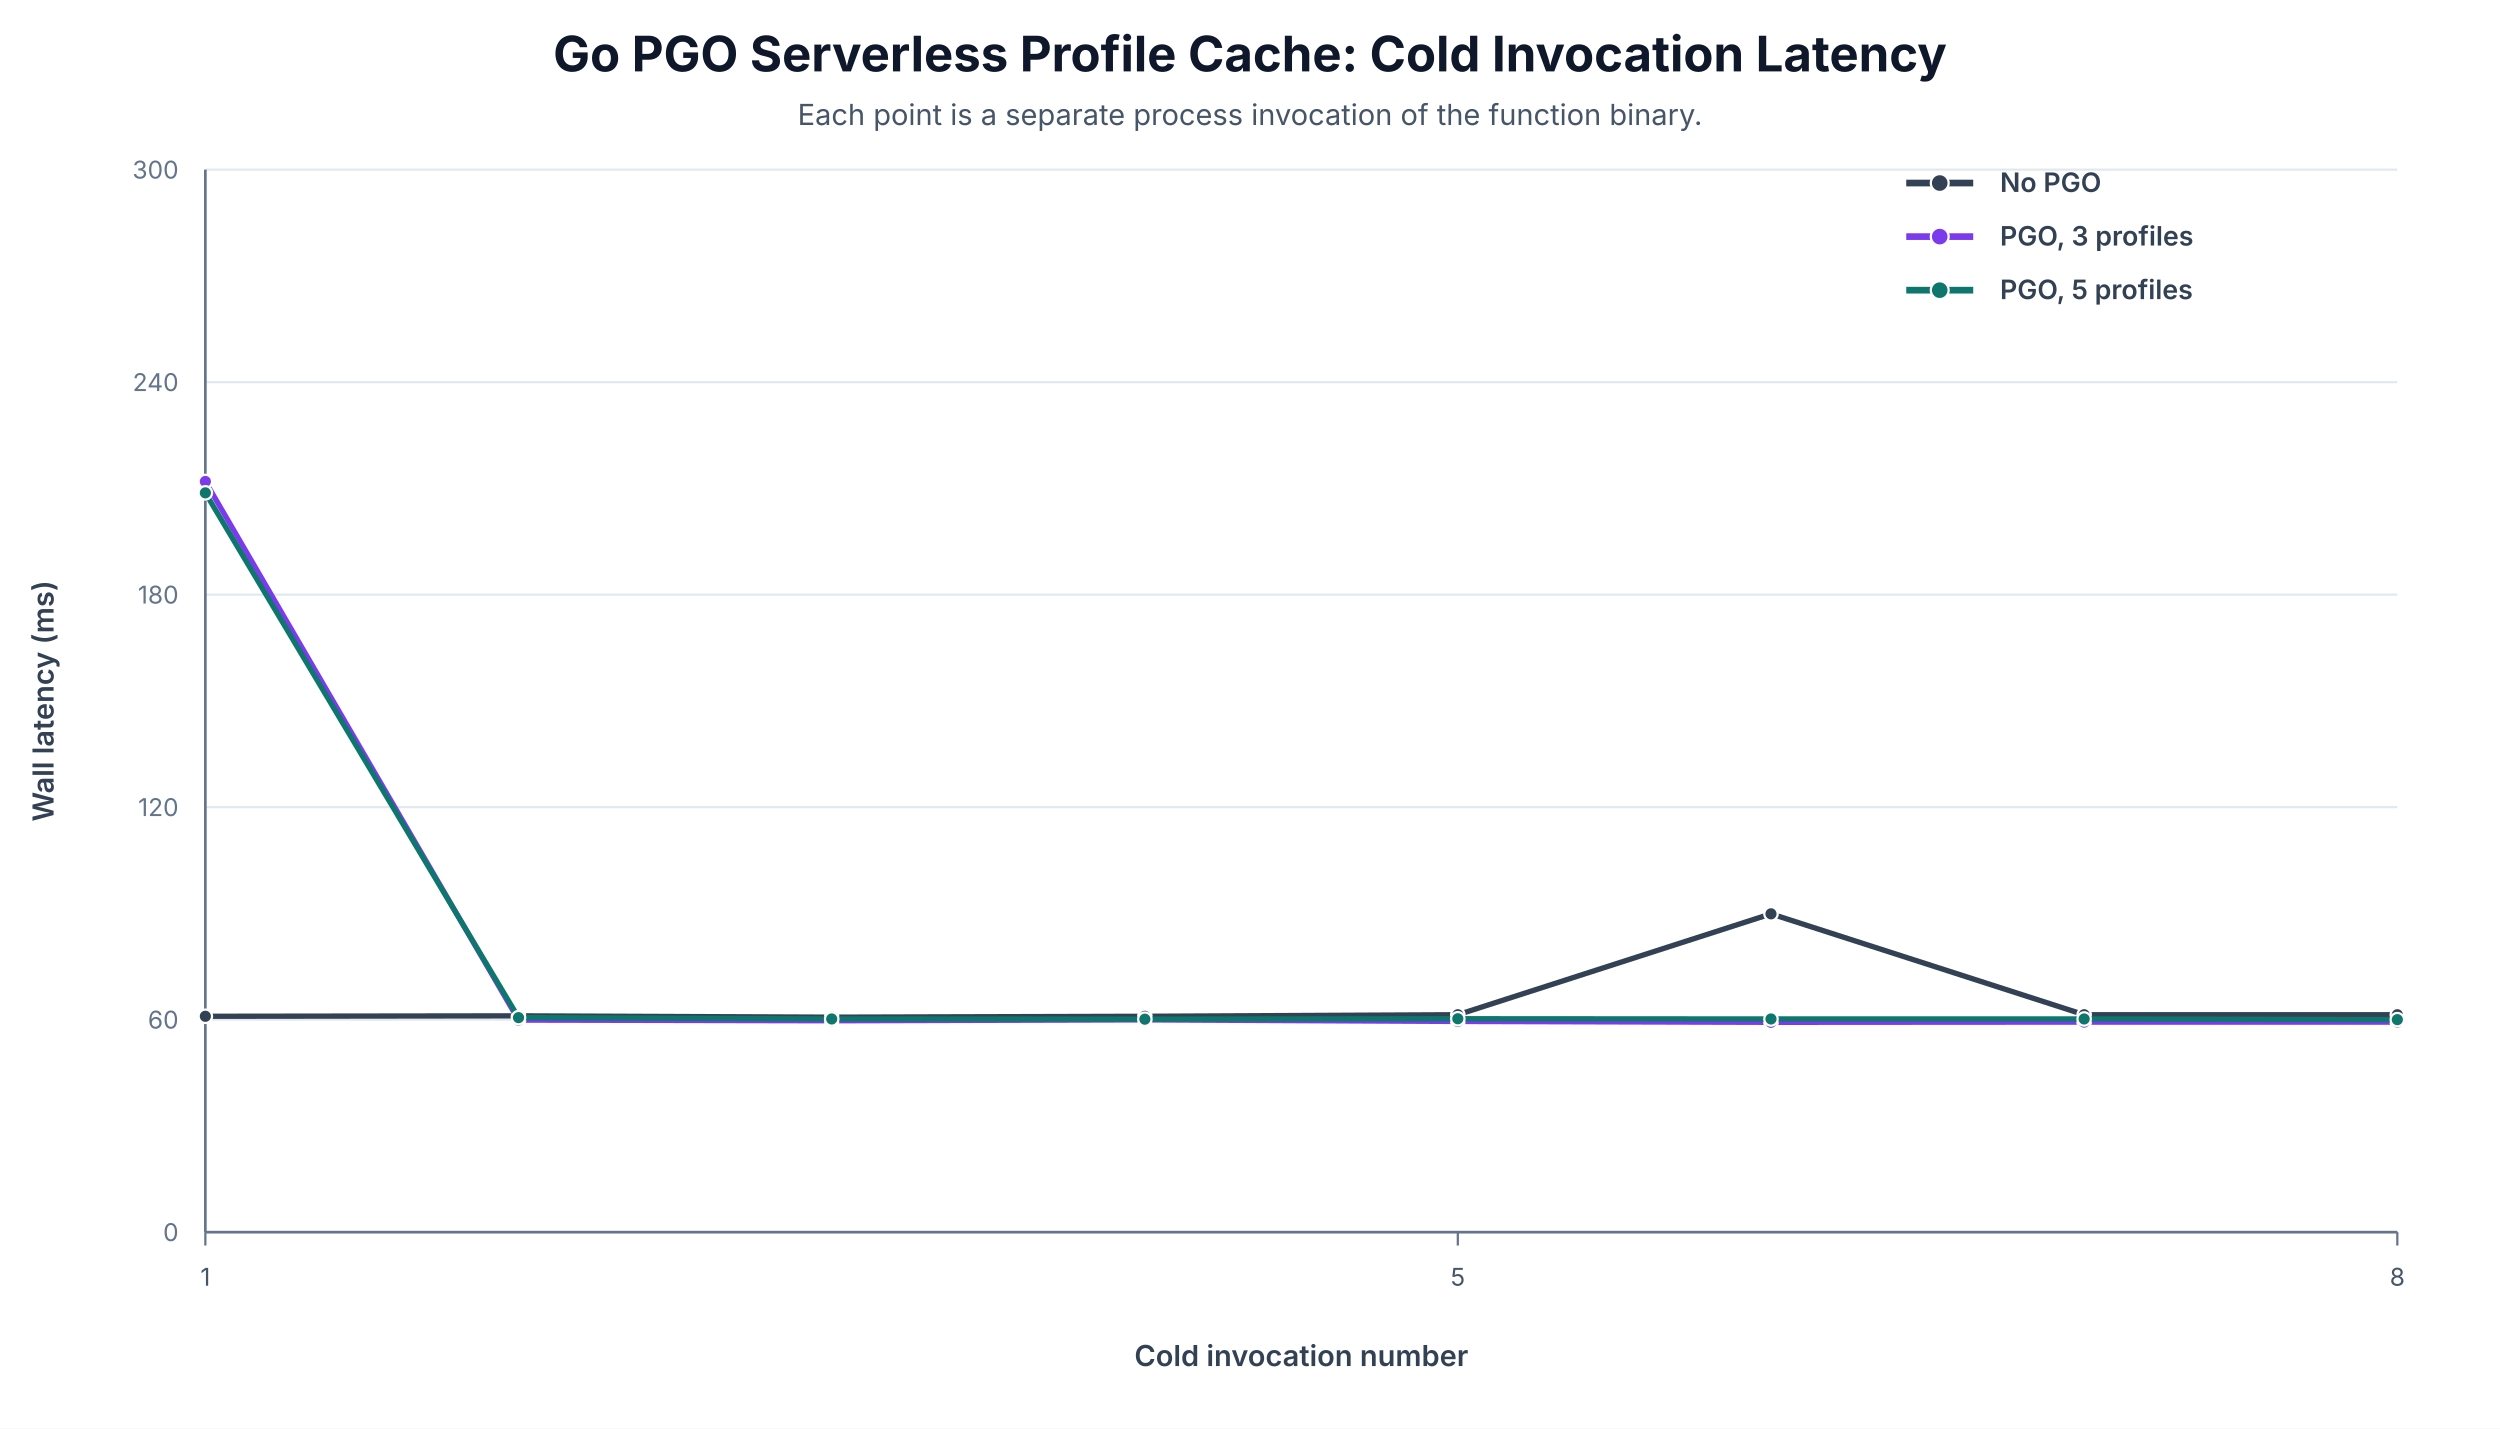
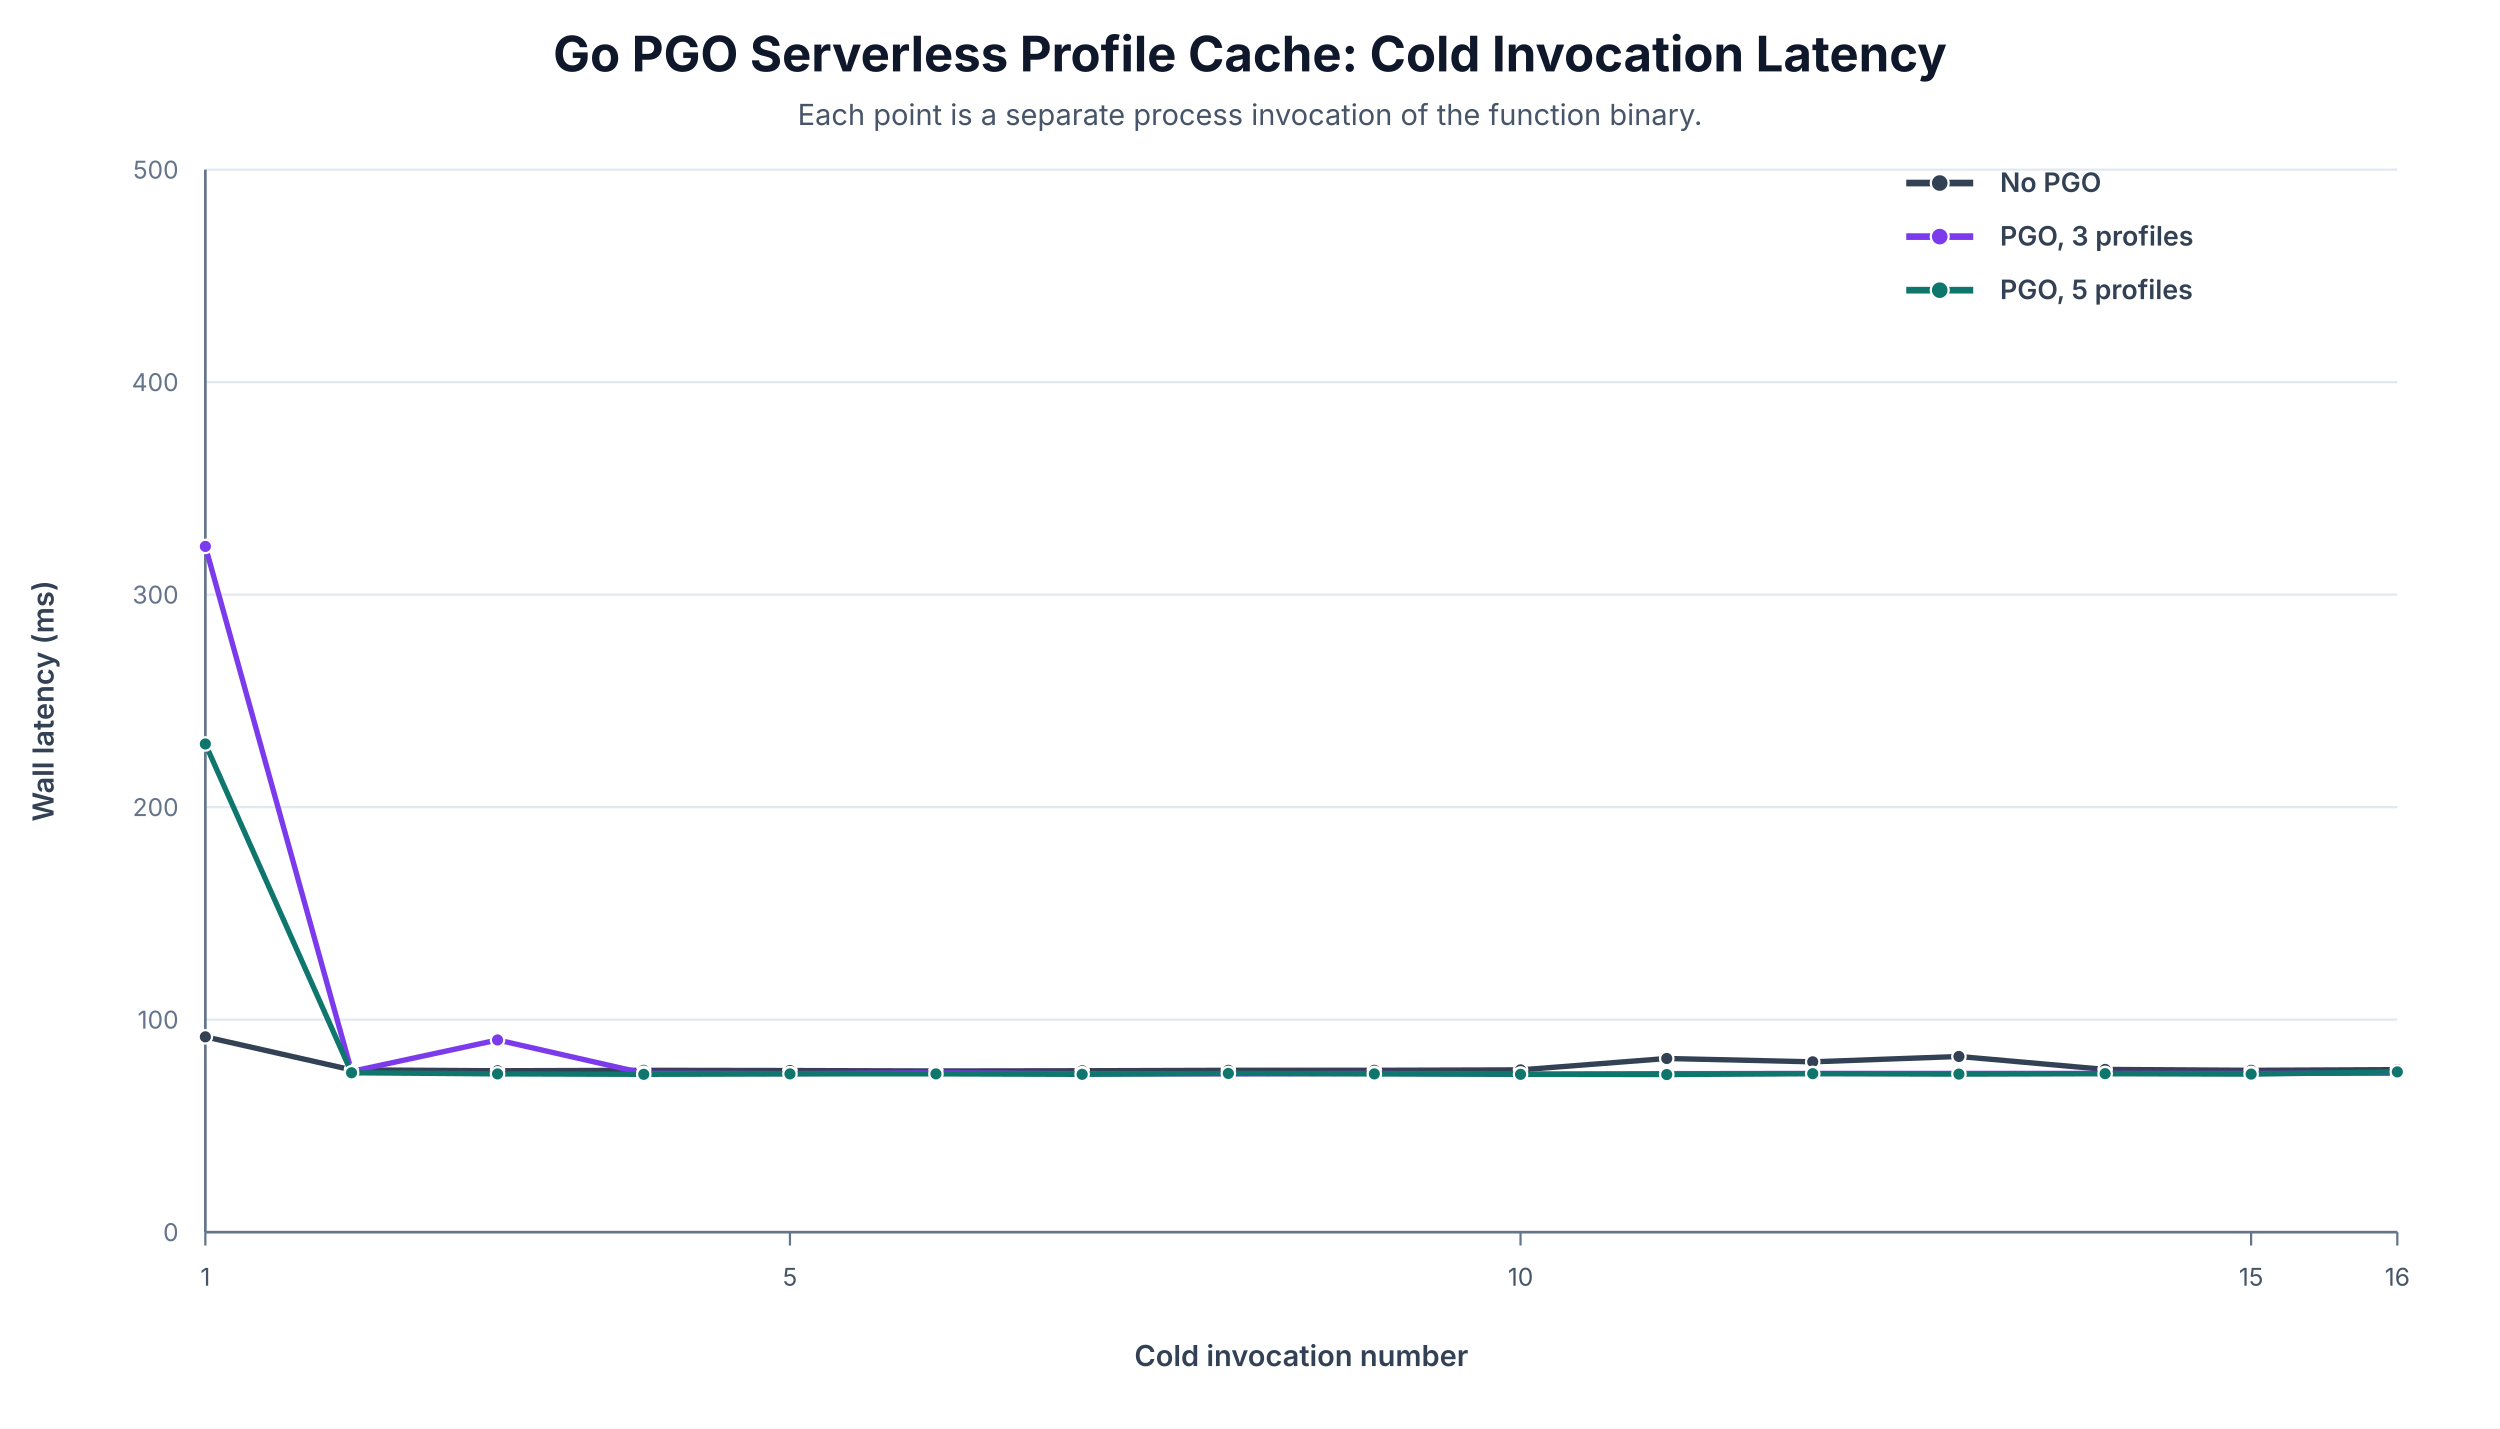
<svg xmlns="http://www.w3.org/2000/svg" width="1120" height="640" viewBox="0 0 1120 640" role="img" aria-label="Go PGO cold invocation latency">
  <rect width="100%" height="100%" fill="#ffffff" />
  <line x1="92.0" y1="552.0" x2="1074.0" y2="552.0" stroke="#e2e8f0" stroke-width="1" />
  <text x="80.0" y="556.0" text-anchor="end" font-family="Inter, ui-sans-serif, system-ui, -apple-system, BlinkMacSystemFont, Segoe UI, sans-serif" font-size="11" font-weight="400" fill="#64748b">0</text>
  <line x1="92.0" y1="456.8" x2="1074.0" y2="456.8" stroke="#e2e8f0" stroke-width="1" />
-   <text x="80.0" y="460.8" text-anchor="end" font-family="Inter, ui-sans-serif, system-ui, -apple-system, BlinkMacSystemFont, Segoe UI, sans-serif" font-size="11" font-weight="400" fill="#64748b">60</text>
+   <text x="80.0" y="460.8" text-anchor="end" font-family="Inter, ui-sans-serif, system-ui, -apple-system, BlinkMacSystemFont, Segoe UI, sans-serif" font-size="11" font-weight="400" fill="#64748b">100</text>
  <line x1="92.0" y1="361.6" x2="1074.0" y2="361.6" stroke="#e2e8f0" stroke-width="1" />
-   <text x="80.0" y="365.6" text-anchor="end" font-family="Inter, ui-sans-serif, system-ui, -apple-system, BlinkMacSystemFont, Segoe UI, sans-serif" font-size="11" font-weight="400" fill="#64748b">120</text>
+   <text x="80.0" y="365.6" text-anchor="end" font-family="Inter, ui-sans-serif, system-ui, -apple-system, BlinkMacSystemFont, Segoe UI, sans-serif" font-size="11" font-weight="400" fill="#64748b">200</text>
  <line x1="92.0" y1="266.4" x2="1074.0" y2="266.4" stroke="#e2e8f0" stroke-width="1" />
-   <text x="80.0" y="270.4" text-anchor="end" font-family="Inter, ui-sans-serif, system-ui, -apple-system, BlinkMacSystemFont, Segoe UI, sans-serif" font-size="11" font-weight="400" fill="#64748b">180</text>
+   <text x="80.0" y="270.4" text-anchor="end" font-family="Inter, ui-sans-serif, system-ui, -apple-system, BlinkMacSystemFont, Segoe UI, sans-serif" font-size="11" font-weight="400" fill="#64748b">300</text>
  <line x1="92.0" y1="171.2" x2="1074.0" y2="171.2" stroke="#e2e8f0" stroke-width="1" />
-   <text x="80.0" y="175.2" text-anchor="end" font-family="Inter, ui-sans-serif, system-ui, -apple-system, BlinkMacSystemFont, Segoe UI, sans-serif" font-size="11" font-weight="400" fill="#64748b">240</text>
+   <text x="80.0" y="175.2" text-anchor="end" font-family="Inter, ui-sans-serif, system-ui, -apple-system, BlinkMacSystemFont, Segoe UI, sans-serif" font-size="11" font-weight="400" fill="#64748b">400</text>
  <line x1="92.0" y1="76.0" x2="1074.0" y2="76.0" stroke="#e2e8f0" stroke-width="1" />
-   <text x="80.0" y="80.0" text-anchor="end" font-family="Inter, ui-sans-serif, system-ui, -apple-system, BlinkMacSystemFont, Segoe UI, sans-serif" font-size="11" font-weight="400" fill="#64748b">300</text>
+   <text x="80.0" y="80.0" text-anchor="end" font-family="Inter, ui-sans-serif, system-ui, -apple-system, BlinkMacSystemFont, Segoe UI, sans-serif" font-size="11" font-weight="400" fill="#64748b">500</text>
  <line x1="92.0" y1="76.0" x2="92.0" y2="552.0" stroke="#64748b" stroke-width="1.2" />
  <line x1="92.0" y1="552.0" x2="1074.0" y2="552.0" stroke="#64748b" stroke-width="1.2" />
  <text x="24.0" y="314.0" text-anchor="middle" font-family="Inter, ui-sans-serif, system-ui, -apple-system, BlinkMacSystemFont, Segoe UI, sans-serif" font-size="13" font-weight="600" fill="#334155" transform="rotate(-90 24.0 314.0)">Wall latency (ms)</text>
  <text x="560.0" y="32.0" text-anchor="middle" font-family="Inter, ui-sans-serif, system-ui, -apple-system, BlinkMacSystemFont, Segoe UI, sans-serif" font-size="22" font-weight="700" fill="#0f172a">Go PGO Serverless Profile Cache: Cold Invocation Latency</text>
  <text x="560.0" y="56.0" text-anchor="middle" font-family="Inter, ui-sans-serif, system-ui, -apple-system, BlinkMacSystemFont, Segoe UI, sans-serif" font-size="13" font-weight="400" fill="#475569">Each point is a separate process invocation of the function binary.</text>
-   <polyline points="92.0,455.3 232.3,455.1 372.6,455.7 512.9,455.3 653.1,454.6 793.4,409.4 933.7,454.6 1074.0,454.6" fill="none" stroke="#334155" stroke-width="2.4" stroke-linejoin="round" stroke-linecap="round" />
-   <circle cx="92.0" cy="455.3" r="3.0" fill="#334155" stroke="#ffffff" stroke-width="1" />
-   <circle cx="232.3" cy="455.1" r="3.0" fill="#334155" stroke="#ffffff" stroke-width="1" />
-   <circle cx="372.6" cy="455.7" r="3.0" fill="#334155" stroke="#ffffff" stroke-width="1" />
-   <circle cx="512.9" cy="455.3" r="3.0" fill="#334155" stroke="#ffffff" stroke-width="1" />
-   <circle cx="653.1" cy="454.6" r="3.0" fill="#334155" stroke="#ffffff" stroke-width="1" />
-   <circle cx="793.4" cy="409.4" r="3.0" fill="#334155" stroke="#ffffff" stroke-width="1" />
-   <circle cx="933.7" cy="454.6" r="3.0" fill="#334155" stroke="#ffffff" stroke-width="1" />
-   <circle cx="1074.0" cy="454.6" r="3.0" fill="#334155" stroke="#ffffff" stroke-width="1" />
-   <polyline points="92.0,215.7 232.3,457.0 372.6,457.3 512.9,456.9 653.1,457.6 793.4,458.0 933.7,457.9 1074.0,457.9" fill="none" stroke="#7c3aed" stroke-width="2.4" stroke-linejoin="round" stroke-linecap="round" />
-   <circle cx="92.0" cy="215.7" r="3.0" fill="#7c3aed" stroke="#ffffff" stroke-width="1" />
-   <circle cx="232.3" cy="457.0" r="3.0" fill="#7c3aed" stroke="#ffffff" stroke-width="1" />
-   <circle cx="372.6" cy="457.3" r="3.0" fill="#7c3aed" stroke="#ffffff" stroke-width="1" />
-   <circle cx="512.9" cy="456.9" r="3.0" fill="#7c3aed" stroke="#ffffff" stroke-width="1" />
-   <circle cx="653.1" cy="457.6" r="3.0" fill="#7c3aed" stroke="#ffffff" stroke-width="1" />
-   <circle cx="793.4" cy="458.0" r="3.0" fill="#7c3aed" stroke="#ffffff" stroke-width="1" />
-   <circle cx="933.7" cy="457.9" r="3.0" fill="#7c3aed" stroke="#ffffff" stroke-width="1" />
-   <circle cx="1074.0" cy="457.9" r="3.0" fill="#7c3aed" stroke="#ffffff" stroke-width="1" />
-   <polyline points="92.0,220.8 232.3,455.9 372.6,456.5 512.9,456.6 653.1,456.4 793.4,456.5 933.7,456.5 1074.0,456.8" fill="none" stroke="#0f766e" stroke-width="2.4" stroke-linejoin="round" stroke-linecap="round" />
-   <circle cx="92.0" cy="220.8" r="3.0" fill="#0f766e" stroke="#ffffff" stroke-width="1" />
-   <circle cx="232.3" cy="455.9" r="3.0" fill="#0f766e" stroke="#ffffff" stroke-width="1" />
-   <circle cx="372.6" cy="456.5" r="3.0" fill="#0f766e" stroke="#ffffff" stroke-width="1" />
-   <circle cx="512.9" cy="456.6" r="3.0" fill="#0f766e" stroke="#ffffff" stroke-width="1" />
-   <circle cx="653.1" cy="456.4" r="3.0" fill="#0f766e" stroke="#ffffff" stroke-width="1" />
-   <circle cx="793.4" cy="456.5" r="3.0" fill="#0f766e" stroke="#ffffff" stroke-width="1" />
-   <circle cx="933.7" cy="456.5" r="3.0" fill="#0f766e" stroke="#ffffff" stroke-width="1" />
-   <circle cx="1074.0" cy="456.8" r="3.0" fill="#0f766e" stroke="#ffffff" stroke-width="1" />
+   <polyline points="92.0,464.5 157.5,479.3 222.9,479.7 288.4,479.5 353.9,479.6 419.3,479.8 484.8,479.7 550.3,479.5 615.7,479.5 681.2,479.3 746.7,474.2 812.1,475.7 877.6,473.3 943.1,479.1 1008.5,479.5 1074.0,479.2" fill="none" stroke="#334155" stroke-width="2.4" stroke-linejoin="round" stroke-linecap="round" />
+   <circle cx="92.0" cy="464.5" r="3.0" fill="#334155" stroke="#ffffff" stroke-width="1" />
+   <circle cx="157.5" cy="479.3" r="3.0" fill="#334155" stroke="#ffffff" stroke-width="1" />
+   <circle cx="222.9" cy="479.7" r="3.0" fill="#334155" stroke="#ffffff" stroke-width="1" />
+   <circle cx="288.4" cy="479.5" r="3.0" fill="#334155" stroke="#ffffff" stroke-width="1" />
+   <circle cx="353.9" cy="479.6" r="3.0" fill="#334155" stroke="#ffffff" stroke-width="1" />
+   <circle cx="419.3" cy="479.8" r="3.0" fill="#334155" stroke="#ffffff" stroke-width="1" />
+   <circle cx="484.8" cy="479.7" r="3.0" fill="#334155" stroke="#ffffff" stroke-width="1" />
+   <circle cx="550.3" cy="479.5" r="3.0" fill="#334155" stroke="#ffffff" stroke-width="1" />
+   <circle cx="615.7" cy="479.5" r="3.0" fill="#334155" stroke="#ffffff" stroke-width="1" />
+   <circle cx="681.2" cy="479.3" r="3.0" fill="#334155" stroke="#ffffff" stroke-width="1" />
+   <circle cx="746.7" cy="474.2" r="3.0" fill="#334155" stroke="#ffffff" stroke-width="1" />
+   <circle cx="812.1" cy="475.7" r="3.0" fill="#334155" stroke="#ffffff" stroke-width="1" />
+   <circle cx="877.6" cy="473.3" r="3.0" fill="#334155" stroke="#ffffff" stroke-width="1" />
+   <circle cx="943.1" cy="479.1" r="3.0" fill="#334155" stroke="#ffffff" stroke-width="1" />
+   <circle cx="1008.5" cy="479.5" r="3.0" fill="#334155" stroke="#ffffff" stroke-width="1" />
+   <circle cx="1074.0" cy="479.2" r="3.0" fill="#334155" stroke="#ffffff" stroke-width="1" />
+   <polyline points="92.0,244.8 157.5,480.0 222.9,465.9 288.4,480.8 353.9,481.0 419.3,480.6 484.8,481.0 550.3,481.1 615.7,480.9 681.2,481.2 746.7,481.0 812.1,480.9 877.6,480.9 943.1,480.9 1008.5,480.9 1074.0,480.8" fill="none" stroke="#7c3aed" stroke-width="2.4" stroke-linejoin="round" stroke-linecap="round" />
+   <circle cx="92.0" cy="244.8" r="3.0" fill="#7c3aed" stroke="#ffffff" stroke-width="1" />
+   <circle cx="157.5" cy="480.0" r="3.0" fill="#7c3aed" stroke="#ffffff" stroke-width="1" />
+   <circle cx="222.9" cy="465.9" r="3.0" fill="#7c3aed" stroke="#ffffff" stroke-width="1" />
+   <circle cx="288.4" cy="480.8" r="3.0" fill="#7c3aed" stroke="#ffffff" stroke-width="1" />
+   <circle cx="353.9" cy="481.0" r="3.0" fill="#7c3aed" stroke="#ffffff" stroke-width="1" />
+   <circle cx="419.3" cy="480.6" r="3.0" fill="#7c3aed" stroke="#ffffff" stroke-width="1" />
+   <circle cx="484.8" cy="481.0" r="3.0" fill="#7c3aed" stroke="#ffffff" stroke-width="1" />
+   <circle cx="550.3" cy="481.1" r="3.0" fill="#7c3aed" stroke="#ffffff" stroke-width="1" />
+   <circle cx="615.7" cy="480.9" r="3.0" fill="#7c3aed" stroke="#ffffff" stroke-width="1" />
+   <circle cx="681.2" cy="481.2" r="3.0" fill="#7c3aed" stroke="#ffffff" stroke-width="1" />
+   <circle cx="746.7" cy="481.0" r="3.0" fill="#7c3aed" stroke="#ffffff" stroke-width="1" />
+   <circle cx="812.1" cy="480.9" r="3.0" fill="#7c3aed" stroke="#ffffff" stroke-width="1" />
+   <circle cx="877.6" cy="480.9" r="3.0" fill="#7c3aed" stroke="#ffffff" stroke-width="1" />
+   <circle cx="943.1" cy="480.9" r="3.0" fill="#7c3aed" stroke="#ffffff" stroke-width="1" />
+   <circle cx="1008.5" cy="480.9" r="3.0" fill="#7c3aed" stroke="#ffffff" stroke-width="1" />
+   <circle cx="1074.0" cy="480.8" r="3.0" fill="#7c3aed" stroke="#ffffff" stroke-width="1" />
+   <polyline points="92.0,333.3 157.5,480.6 222.9,481.1 288.4,481.3 353.9,481.1 419.3,481.1 484.8,481.3 550.3,480.9 615.7,481.1 681.2,481.3 746.7,481.4 812.1,481.0 877.6,481.2 943.1,481.0 1008.5,481.2 1074.0,480.2" fill="none" stroke="#0f766e" stroke-width="2.4" stroke-linejoin="round" stroke-linecap="round" />
+   <circle cx="92.0" cy="333.3" r="3.0" fill="#0f766e" stroke="#ffffff" stroke-width="1" />
+   <circle cx="157.5" cy="480.6" r="3.0" fill="#0f766e" stroke="#ffffff" stroke-width="1" />
+   <circle cx="222.9" cy="481.1" r="3.0" fill="#0f766e" stroke="#ffffff" stroke-width="1" />
+   <circle cx="288.4" cy="481.3" r="3.0" fill="#0f766e" stroke="#ffffff" stroke-width="1" />
+   <circle cx="353.9" cy="481.1" r="3.0" fill="#0f766e" stroke="#ffffff" stroke-width="1" />
+   <circle cx="419.3" cy="481.1" r="3.0" fill="#0f766e" stroke="#ffffff" stroke-width="1" />
+   <circle cx="484.8" cy="481.3" r="3.0" fill="#0f766e" stroke="#ffffff" stroke-width="1" />
+   <circle cx="550.3" cy="480.9" r="3.0" fill="#0f766e" stroke="#ffffff" stroke-width="1" />
+   <circle cx="615.7" cy="481.1" r="3.0" fill="#0f766e" stroke="#ffffff" stroke-width="1" />
+   <circle cx="681.2" cy="481.3" r="3.0" fill="#0f766e" stroke="#ffffff" stroke-width="1" />
+   <circle cx="746.7" cy="481.4" r="3.0" fill="#0f766e" stroke="#ffffff" stroke-width="1" />
+   <circle cx="812.1" cy="481.0" r="3.0" fill="#0f766e" stroke="#ffffff" stroke-width="1" />
+   <circle cx="877.6" cy="481.2" r="3.0" fill="#0f766e" stroke="#ffffff" stroke-width="1" />
+   <circle cx="943.1" cy="481.0" r="3.0" fill="#0f766e" stroke="#ffffff" stroke-width="1" />
+   <circle cx="1008.5" cy="481.2" r="3.0" fill="#0f766e" stroke="#ffffff" stroke-width="1" />
+   <circle cx="1074.0" cy="480.2" r="3.0" fill="#0f766e" stroke="#ffffff" stroke-width="1" />
  <line x1="92.0" y1="552.0" x2="92.0" y2="558.0" stroke="#64748b" stroke-width="1" />
  <text x="92.0" y="576.0" text-anchor="middle" font-family="Inter, ui-sans-serif, system-ui, -apple-system, BlinkMacSystemFont, Segoe UI, sans-serif" font-size="11" font-weight="400" fill="#475569">1</text>
-   <line x1="653.1" y1="552.0" x2="653.1" y2="558.0" stroke="#64748b" stroke-width="1" />
-   <text x="653.1" y="576.0" text-anchor="middle" font-family="Inter, ui-sans-serif, system-ui, -apple-system, BlinkMacSystemFont, Segoe UI, sans-serif" font-size="11" font-weight="400" fill="#475569">5</text>
+   <line x1="353.9" y1="552.0" x2="353.9" y2="558.0" stroke="#64748b" stroke-width="1" />
+   <text x="353.9" y="576.0" text-anchor="middle" font-family="Inter, ui-sans-serif, system-ui, -apple-system, BlinkMacSystemFont, Segoe UI, sans-serif" font-size="11" font-weight="400" fill="#475569">5</text>
+   <line x1="681.2" y1="552.0" x2="681.2" y2="558.0" stroke="#64748b" stroke-width="1" />
+   <text x="681.2" y="576.0" text-anchor="middle" font-family="Inter, ui-sans-serif, system-ui, -apple-system, BlinkMacSystemFont, Segoe UI, sans-serif" font-size="11" font-weight="400" fill="#475569">10</text>
+   <line x1="1008.5" y1="552.0" x2="1008.5" y2="558.0" stroke="#64748b" stroke-width="1" />
+   <text x="1008.5" y="576.0" text-anchor="middle" font-family="Inter, ui-sans-serif, system-ui, -apple-system, BlinkMacSystemFont, Segoe UI, sans-serif" font-size="11" font-weight="400" fill="#475569">15</text>
  <line x1="1074.0" y1="552.0" x2="1074.0" y2="558.0" stroke="#64748b" stroke-width="1" />
-   <text x="1074.0" y="576.0" text-anchor="middle" font-family="Inter, ui-sans-serif, system-ui, -apple-system, BlinkMacSystemFont, Segoe UI, sans-serif" font-size="11" font-weight="400" fill="#475569">8</text>
+   <text x="1074.0" y="576.0" text-anchor="middle" font-family="Inter, ui-sans-serif, system-ui, -apple-system, BlinkMacSystemFont, Segoe UI, sans-serif" font-size="11" font-weight="400" fill="#475569">16</text>
  <text x="583.0" y="612.0" text-anchor="middle" font-family="Inter, ui-sans-serif, system-ui, -apple-system, BlinkMacSystemFont, Segoe UI, sans-serif" font-size="13" font-weight="600" fill="#334155">Cold invocation number</text>
  <line x1="854.0" y1="82.0" x2="884.0" y2="82.0" stroke="#334155" stroke-width="3" />
  <circle cx="869.0" cy="82.0" r="4.0" fill="#334155" stroke="#ffffff" stroke-width="1" />
  <text x="896.0" y="86.0" text-anchor="start" font-family="Inter, ui-sans-serif, system-ui, -apple-system, BlinkMacSystemFont, Segoe UI, sans-serif" font-size="12" font-weight="600" fill="#334155">No PGO</text>
  <line x1="854.0" y1="106.0" x2="884.0" y2="106.0" stroke="#7c3aed" stroke-width="3" />
  <circle cx="869.0" cy="106.0" r="4.0" fill="#7c3aed" stroke="#ffffff" stroke-width="1" />
  <text x="896.0" y="110.0" text-anchor="start" font-family="Inter, ui-sans-serif, system-ui, -apple-system, BlinkMacSystemFont, Segoe UI, sans-serif" font-size="12" font-weight="600" fill="#334155">PGO, 3 profiles</text>
  <line x1="854.0" y1="130.0" x2="884.0" y2="130.0" stroke="#0f766e" stroke-width="3" />
  <circle cx="869.0" cy="130.0" r="4.0" fill="#0f766e" stroke="#ffffff" stroke-width="1" />
  <text x="896.0" y="134.0" text-anchor="start" font-family="Inter, ui-sans-serif, system-ui, -apple-system, BlinkMacSystemFont, Segoe UI, sans-serif" font-size="12" font-weight="600" fill="#334155">PGO, 5 profiles</text>
</svg>
